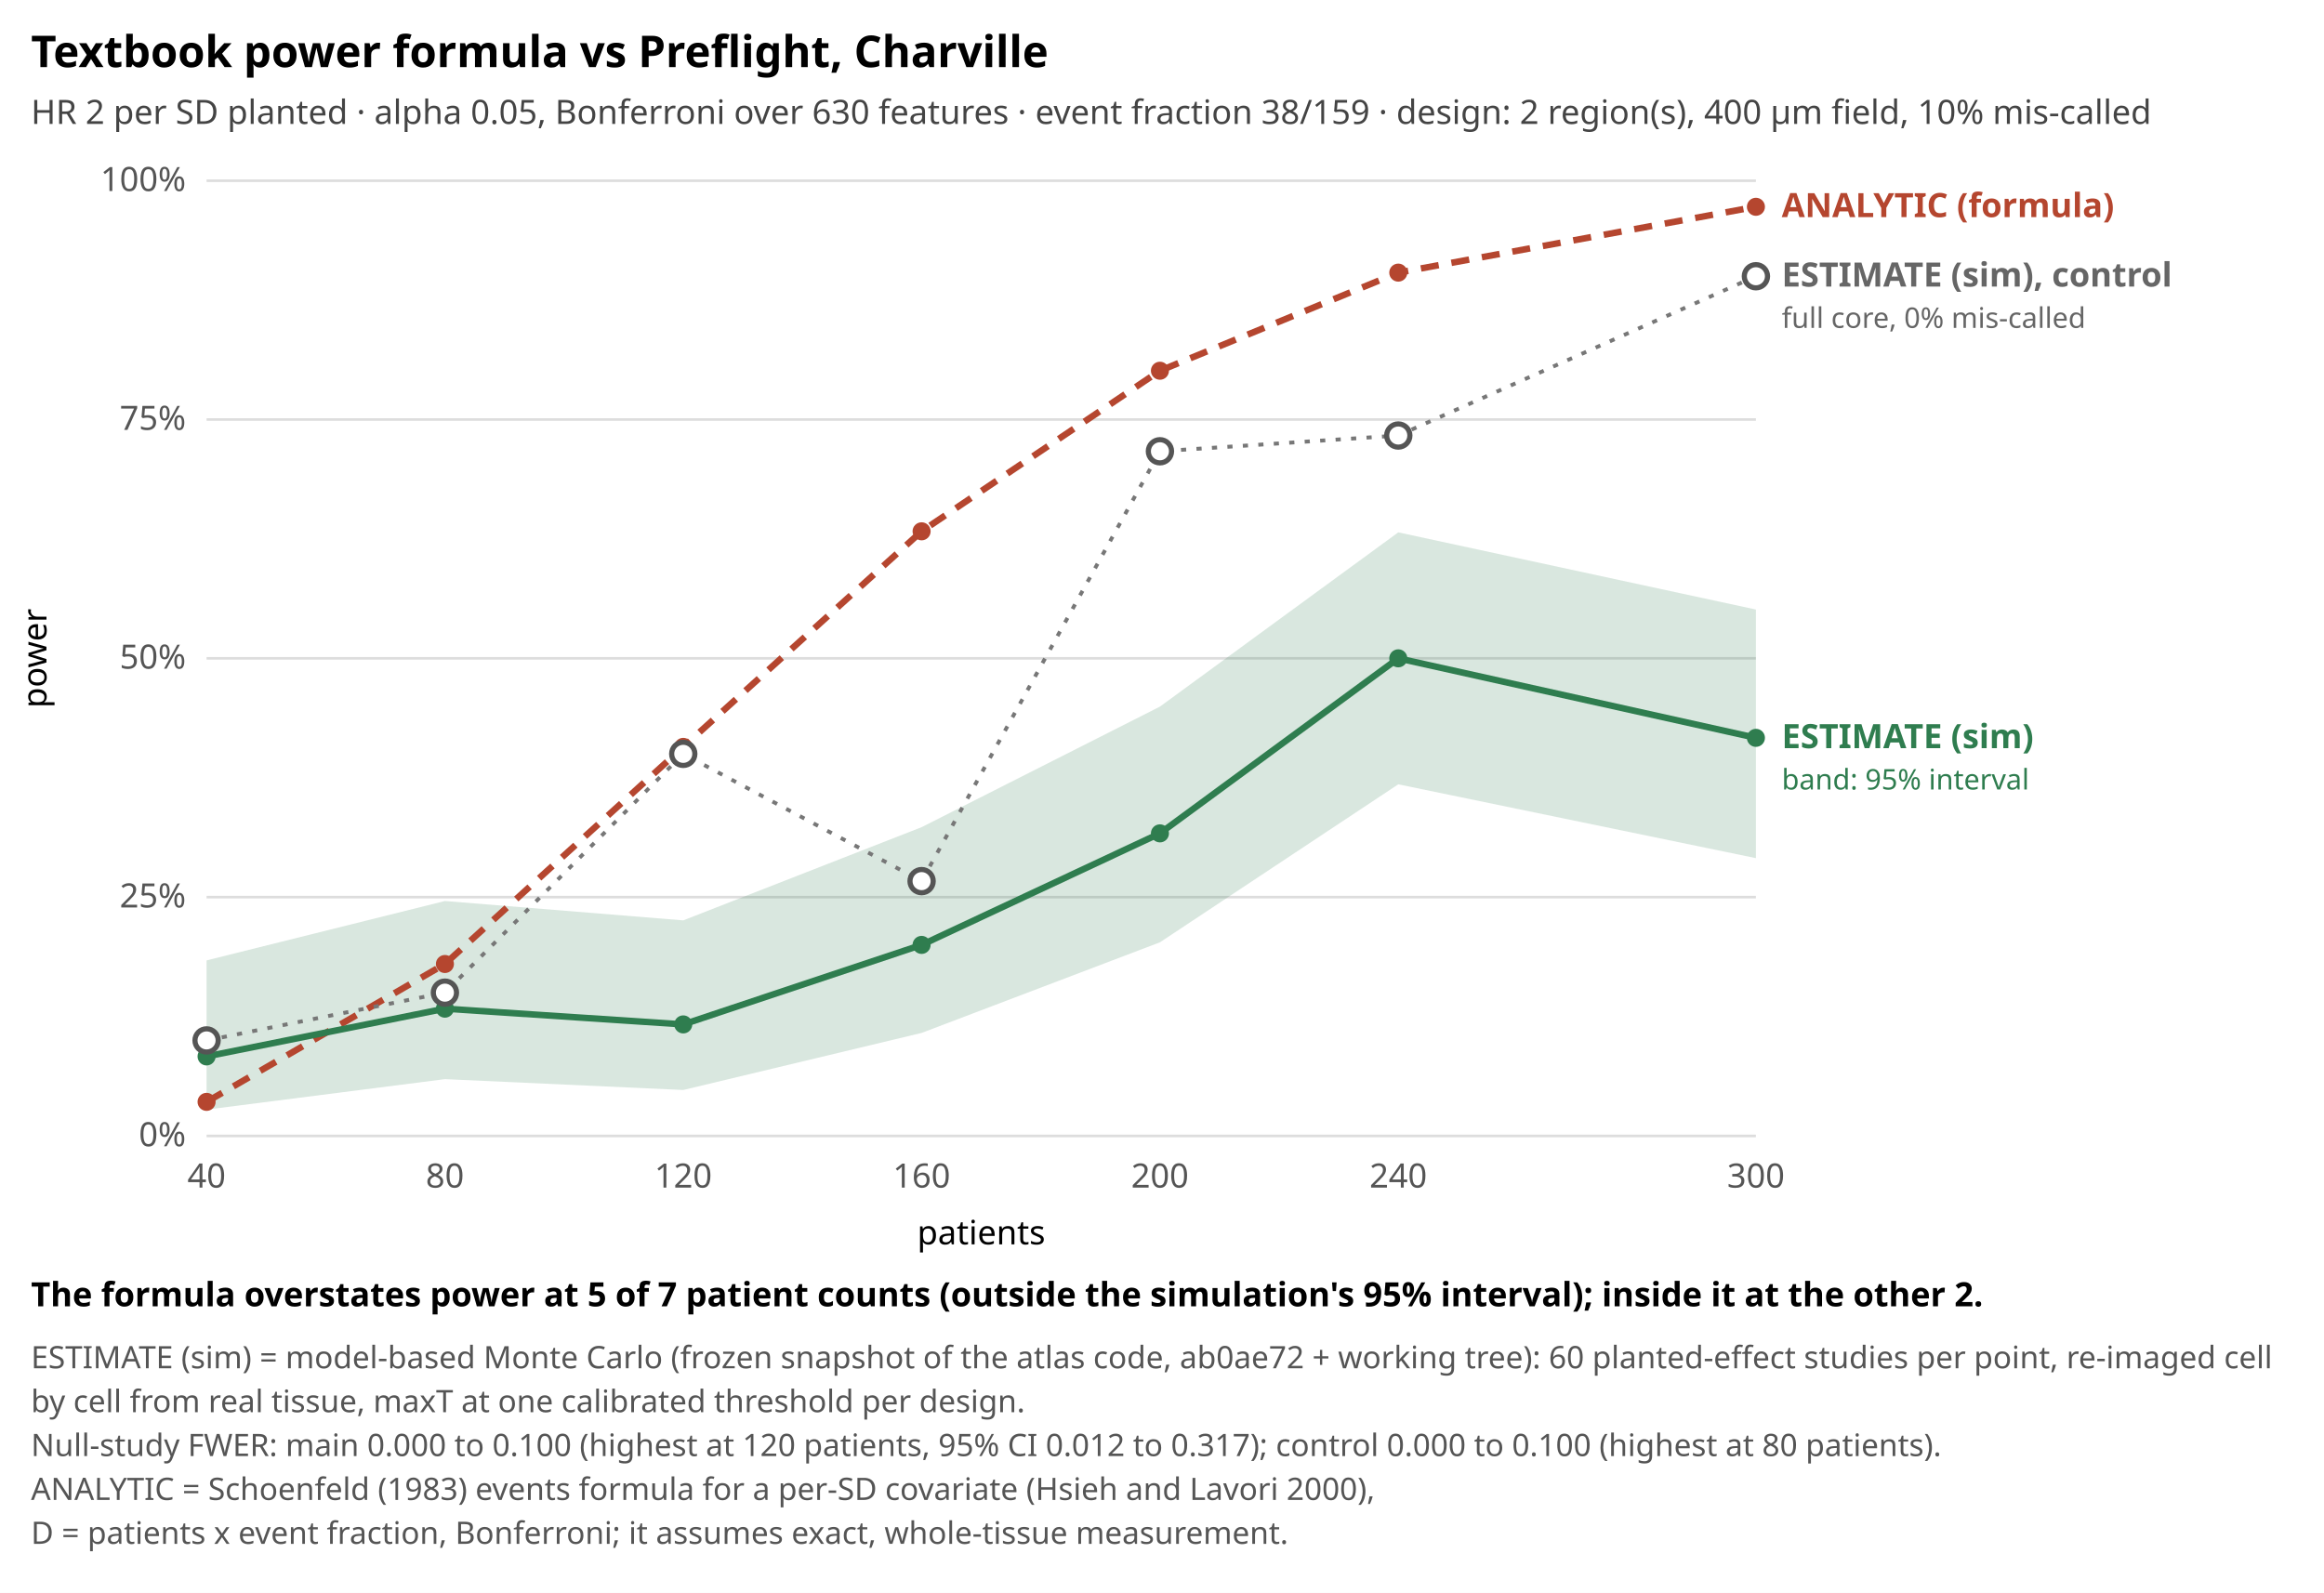
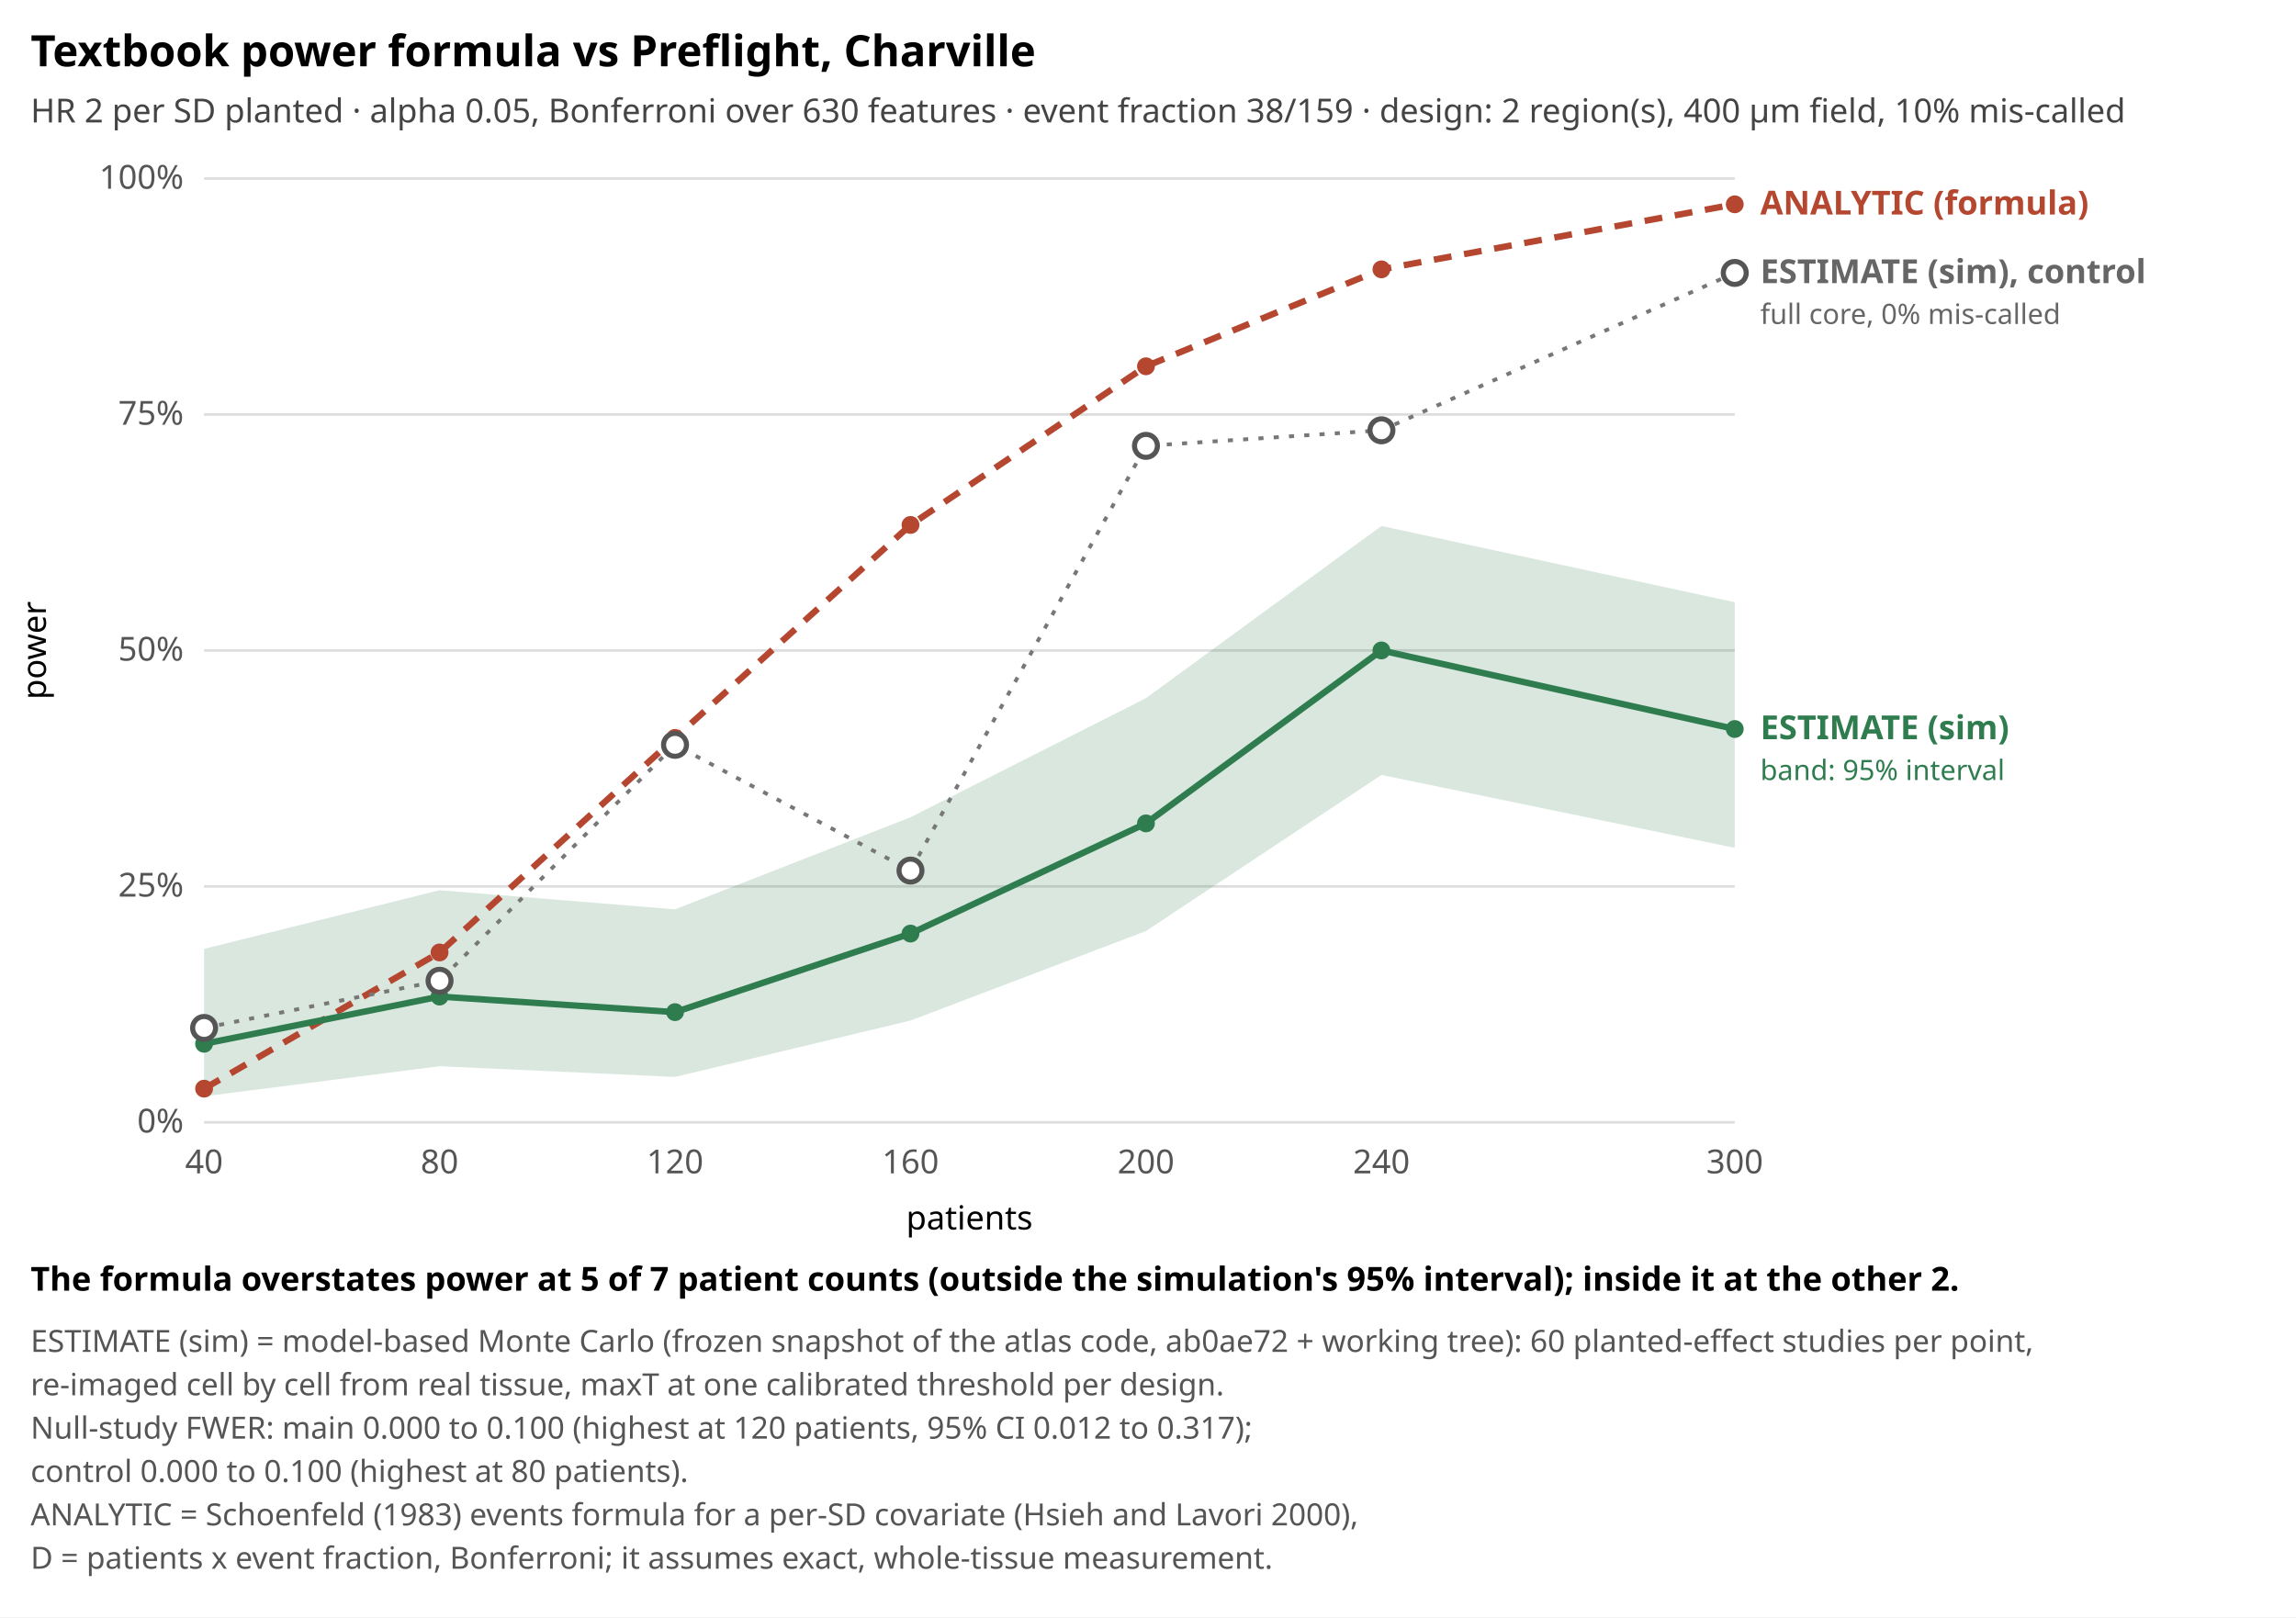
- <svg xmlns="http://www.w3.org/2000/svg" width="900" height="617" font-family="sans-serif" font-size="13">
-   <rect width="900" height="617" fill="#fff" />
+ <svg xmlns="http://www.w3.org/2000/svg" width="900" height="634" font-family="sans-serif" font-size="13">
+   <rect width="900" height="634" fill="#fff" />
  <text x="12" y="26" font-size="17" font-weight="bold">Textbook power formula vs Preflight, Charville</text>
  <text x="12" y="48" fill="#444">HR 2 per SD planted · alpha 0.05, Bonferroni over 630 features · event fraction 38/159 · design: 2 region(s), 400 µm field, 10% mis-called</text>
  <line x1="80" x2="680" y1="440.0" y2="440.0" stroke="#ddd" />
  <text x="72" y="444.0" text-anchor="end" fill="#555">0%</text>
  <line x1="80" x2="680" y1="347.5" y2="347.5" stroke="#ddd" />
  <text x="72" y="351.5" text-anchor="end" fill="#555">25%</text>
  <line x1="80" x2="680" y1="255.0" y2="255.0" stroke="#ddd" />
  <text x="72" y="259.0" text-anchor="end" fill="#555">50%</text>
  <line x1="80" x2="680" y1="162.5" y2="162.5" stroke="#ddd" />
  <text x="72" y="166.5" text-anchor="end" fill="#555">75%</text>
  <line x1="80" x2="680" y1="70.0" y2="70.0" stroke="#ddd" />
  <text x="72" y="74.0" text-anchor="end" fill="#555">100%</text>
  <text x="80.0" y="460" text-anchor="middle" fill="#555">40</text>
  <text x="172.3" y="460" text-anchor="middle" fill="#555">80</text>
  <text x="264.6" y="460" text-anchor="middle" fill="#555">120</text>
  <text x="356.9" y="460" text-anchor="middle" fill="#555">160</text>
  <text x="449.2" y="460" text-anchor="middle" fill="#555">200</text>
  <text x="541.5" y="460" text-anchor="middle" fill="#555">240</text>
  <text x="680.0" y="460" text-anchor="middle" fill="#555">300</text>
  <text x="380" y="482" text-anchor="middle">patients</text>
  <text x="18" y="255" transform="rotate(-90 18 255)" text-anchor="middle">power</text>
  <polygon points="80.0,372.0 172.3,349.0 264.6,356.5 356.9,320.4 449.2,273.7 541.5,206.2 680.0,236.1 680.0,332.4 541.5,303.8 449.2,365.0 356.9,400.1 264.6,422.2 172.3,418.0 80.0,429.8" fill="#2f7d4f" fill-opacity="0.18" />
  <polyline points="80.0,426.8 172.3,373.4 264.6,289.3 356.9,205.8 449.2,143.6 541.5,105.6 680.0,80.1" fill="none" stroke="#b5462f" stroke-width="2.5" stroke-dasharray="7 5" />
  <circle cx="80.0" cy="426.8" r="3.5" fill="#b5462f" />
  <circle cx="172.3" cy="373.4" r="3.5" fill="#b5462f" />
  <circle cx="264.6" cy="289.3" r="3.5" fill="#b5462f" />
  <circle cx="356.9" cy="205.8" r="3.5" fill="#b5462f" />
  <circle cx="449.2" cy="143.6" r="3.5" fill="#b5462f" />
  <circle cx="541.5" cy="105.6" r="3.5" fill="#b5462f" />
  <circle cx="680.0" cy="80.1" r="3.5" fill="#b5462f" />
  <polyline points="80.0,409.2 172.3,390.7 264.6,396.8 356.9,366.0 449.2,322.8 541.5,255.0 680.0,285.8" fill="none" stroke="#2f7d4f" stroke-width="2.5" />
  <circle cx="80.0" cy="409.2" r="3.5" fill="#2f7d4f" />
  <circle cx="172.3" cy="390.7" r="3.5" fill="#2f7d4f" />
  <circle cx="264.6" cy="396.8" r="3.5" fill="#2f7d4f" />
  <circle cx="356.9" cy="366.0" r="3.5" fill="#2f7d4f" />
  <circle cx="449.2" cy="322.8" r="3.5" fill="#2f7d4f" />
  <circle cx="541.5" cy="255.0" r="3.5" fill="#2f7d4f" />
  <circle cx="680.0" cy="285.8" r="3.5" fill="#2f7d4f" />
  <polyline points="80.0,403.0 172.3,384.5 264.6,292.0 356.9,341.3 449.2,174.8 541.5,168.7 680.0,107.0" fill="none" stroke="#777" stroke-width="1.5" stroke-dasharray="2 4" />
  <circle cx="80.0" cy="403.0" r="4.5" fill="#fff" stroke="#555" stroke-width="2" />
  <circle cx="172.3" cy="384.5" r="4.5" fill="#fff" stroke="#555" stroke-width="2" />
  <circle cx="264.6" cy="292.0" r="4.5" fill="#fff" stroke="#555" stroke-width="2" />
  <circle cx="356.9" cy="341.3" r="4.5" fill="#fff" stroke="#555" stroke-width="2" />
  <circle cx="449.2" cy="174.8" r="4.5" fill="#fff" stroke="#555" stroke-width="2" />
  <circle cx="541.5" cy="168.7" r="4.5" fill="#fff" stroke="#555" stroke-width="2" />
  <circle cx="680.0" cy="107.0" r="4.5" fill="#fff" stroke="#555" stroke-width="2" />
  <text x="690" y="84.1" fill="#b5462f" font-weight="bold">ANALYTIC (formula)</text>
  <text x="690" y="111.0" fill="#666" font-weight="bold">ESTIMATE (sim), control</text>
  <text x="690" y="127.0" fill="#666" font-size="11">full core, 0% mis-called</text>
  <text x="690" y="289.8" fill="#2f7d4f" font-weight="bold">ESTIMATE (sim)</text>
  <text x="690" y="305.8" fill="#2f7d4f" font-size="11">band: 95% interval</text>
  <text x="12" y="506" font-weight="bold">The formula overstates power at 5 of 7 patient counts (outside the simulation's 95% interval); inside it at the other 2.</text>
-   <text x="12" y="530" fill="#555" font-size="12">ESTIMATE (sim) = model-based Monte Carlo (frozen snapshot of the atlas code, ab0ae72 + working tree): 60 planted-effect studies per point, re-imaged cell</text>
-   <text x="12" y="547" fill="#555" font-size="12">by cell from real tissue, maxT at one calibrated threshold per design.</text>
-   <text x="12" y="564" fill="#555" font-size="12">Null-study FWER: main 0.000 to 0.100 (highest at 120 patients, 95% CI 0.012 to 0.317); control 0.000 to 0.100 (highest at 80 patients).</text>
-   <text x="12" y="581" fill="#555" font-size="12">ANALYTIC = Schoenfeld (1983) events formula for a per-SD covariate (Hsieh and Lavori 2000),</text>
-   <text x="12" y="598" fill="#555" font-size="12">D = patients x event fraction, Bonferroni; it assumes exact, whole-tissue measurement.</text>
+   <text x="12" y="530" fill="#555" font-size="12">ESTIMATE (sim) = model-based Monte Carlo (frozen snapshot of the atlas code, ab0ae72 + working tree): 60 planted-effect studies per point,</text>
+   <text x="12" y="547" fill="#555" font-size="12">re-imaged cell by cell from real tissue, maxT at one calibrated threshold per design.</text>
+   <text x="12" y="564" fill="#555" font-size="12">Null-study FWER: main 0.000 to 0.100 (highest at 120 patients, 95% CI 0.012 to 0.317);</text>
+   <text x="12" y="581" fill="#555" font-size="12">control 0.000 to 0.100 (highest at 80 patients).</text>
+   <text x="12" y="598" fill="#555" font-size="12">ANALYTIC = Schoenfeld (1983) events formula for a per-SD covariate (Hsieh and Lavori 2000),</text>
+   <text x="12" y="615" fill="#555" font-size="12">D = patients x event fraction, Bonferroni; it assumes exact, whole-tissue measurement.</text>
</svg>
